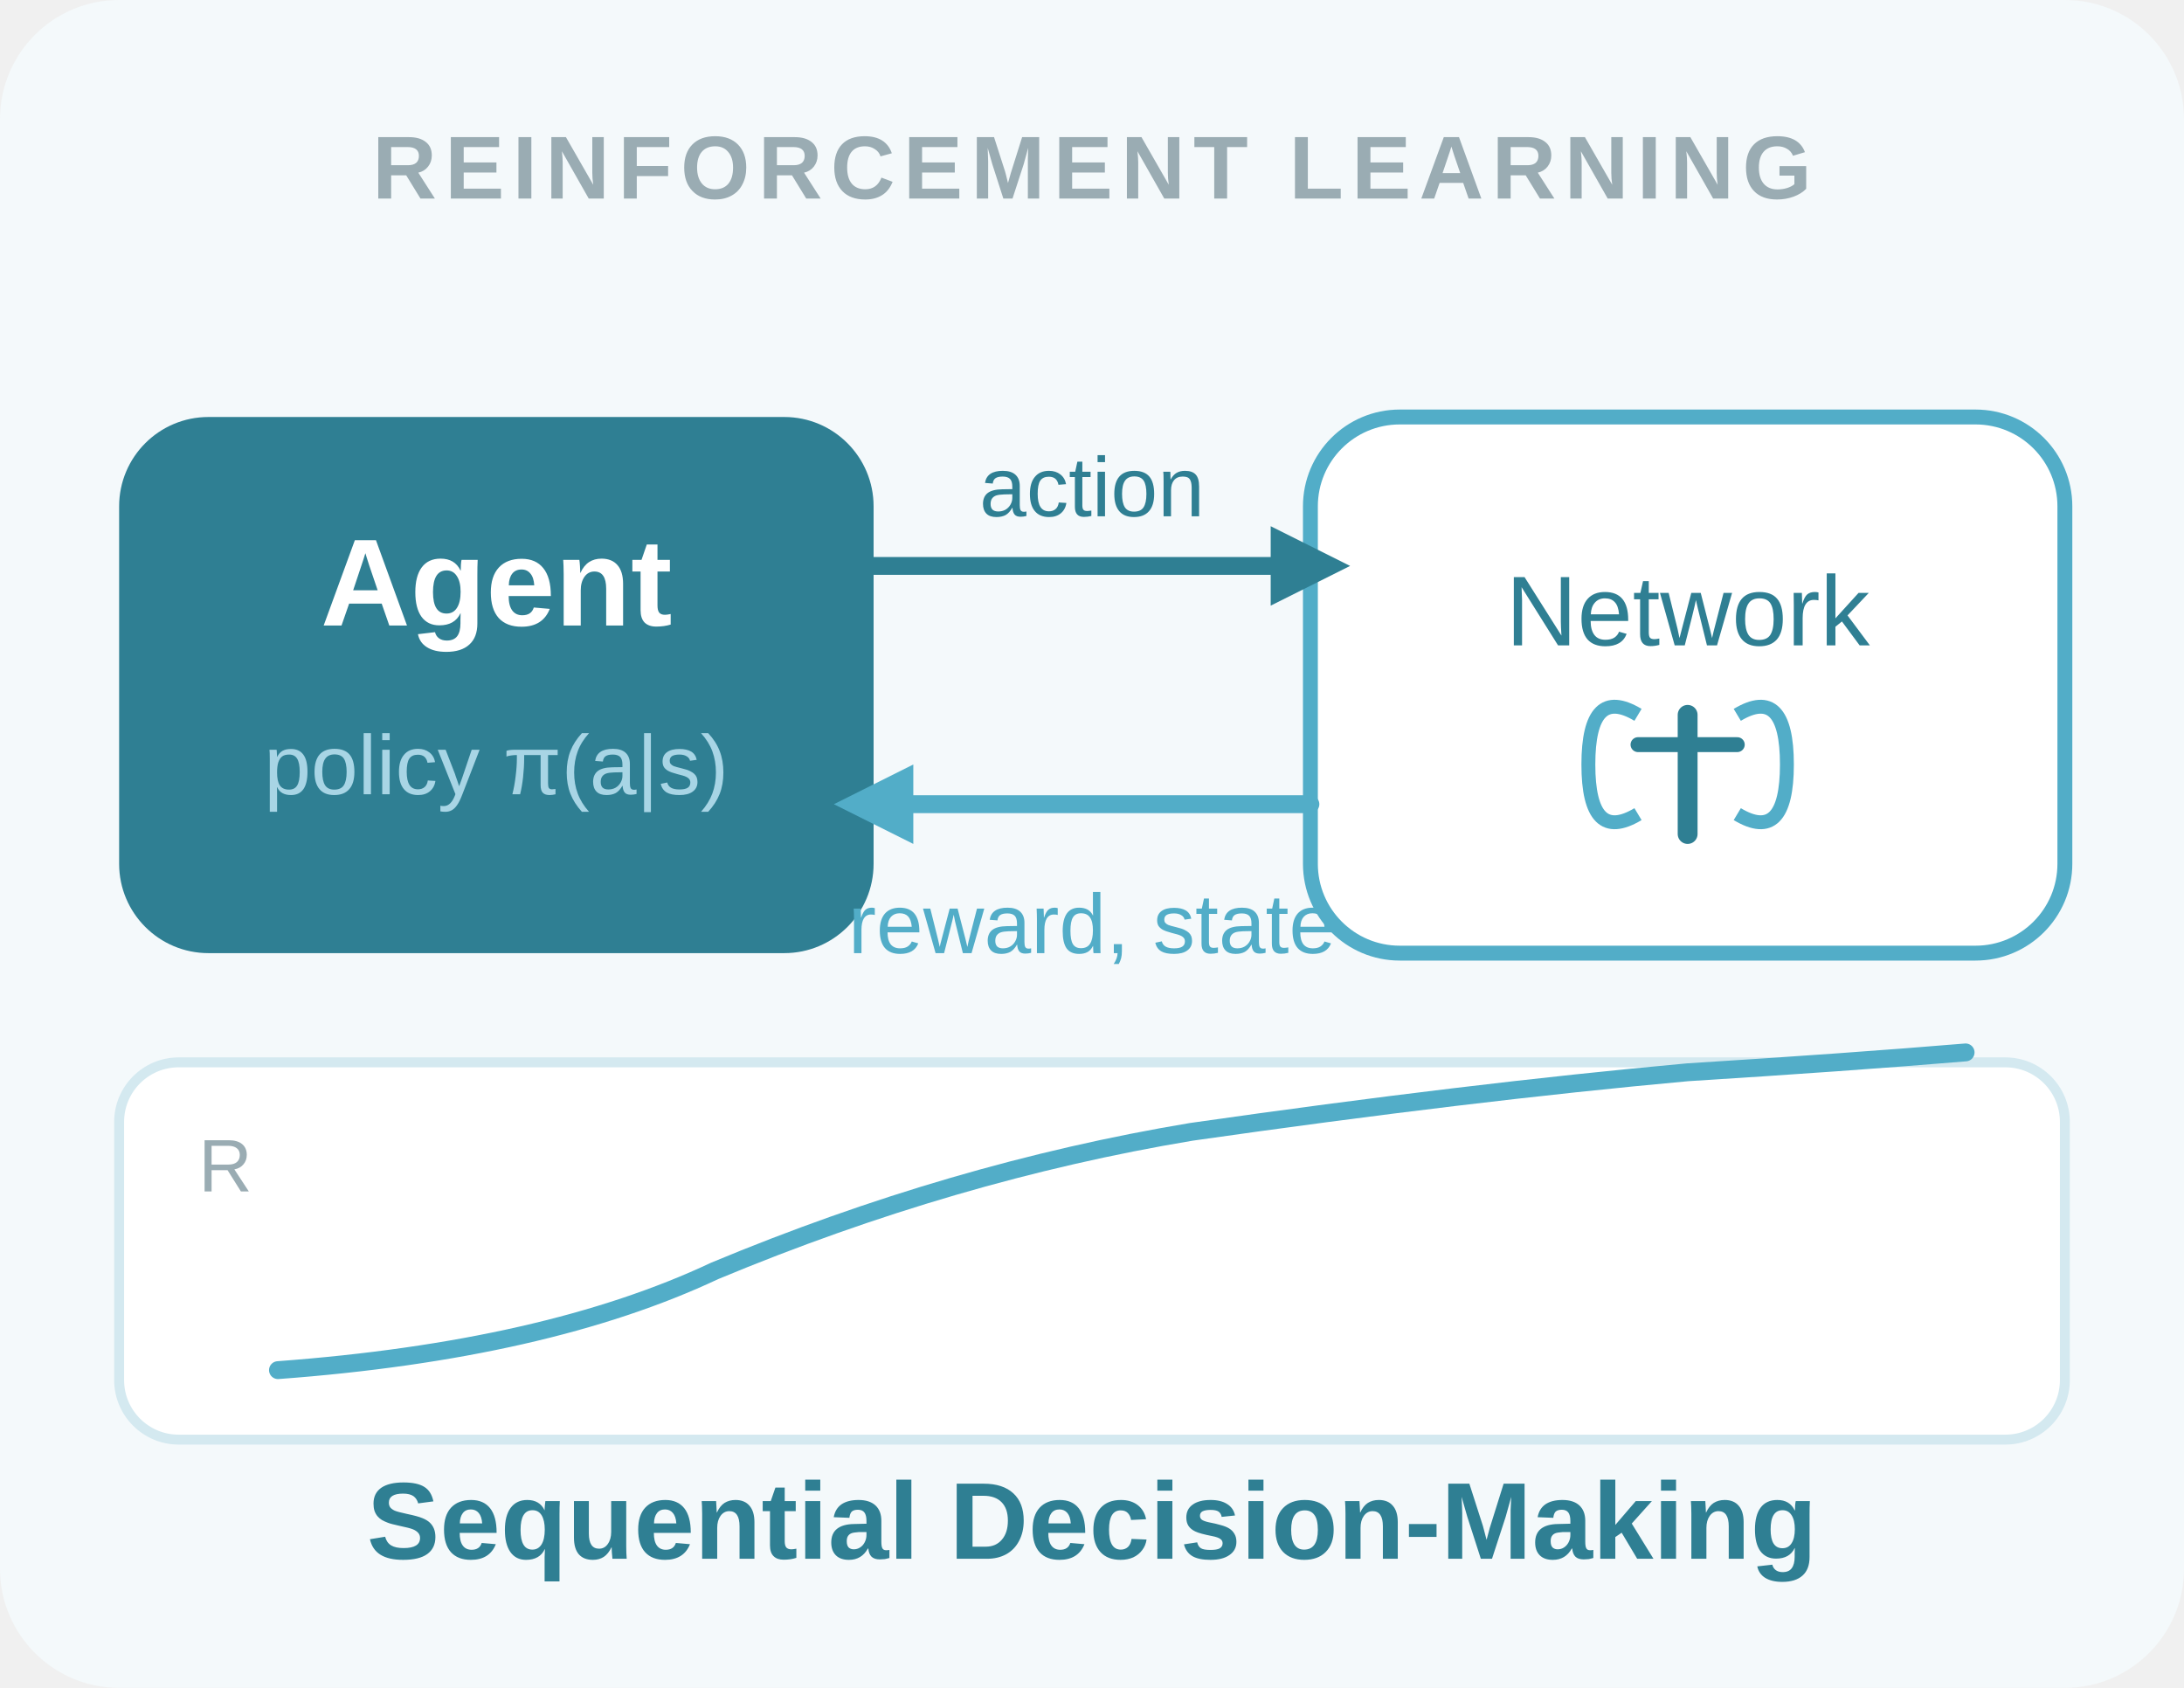
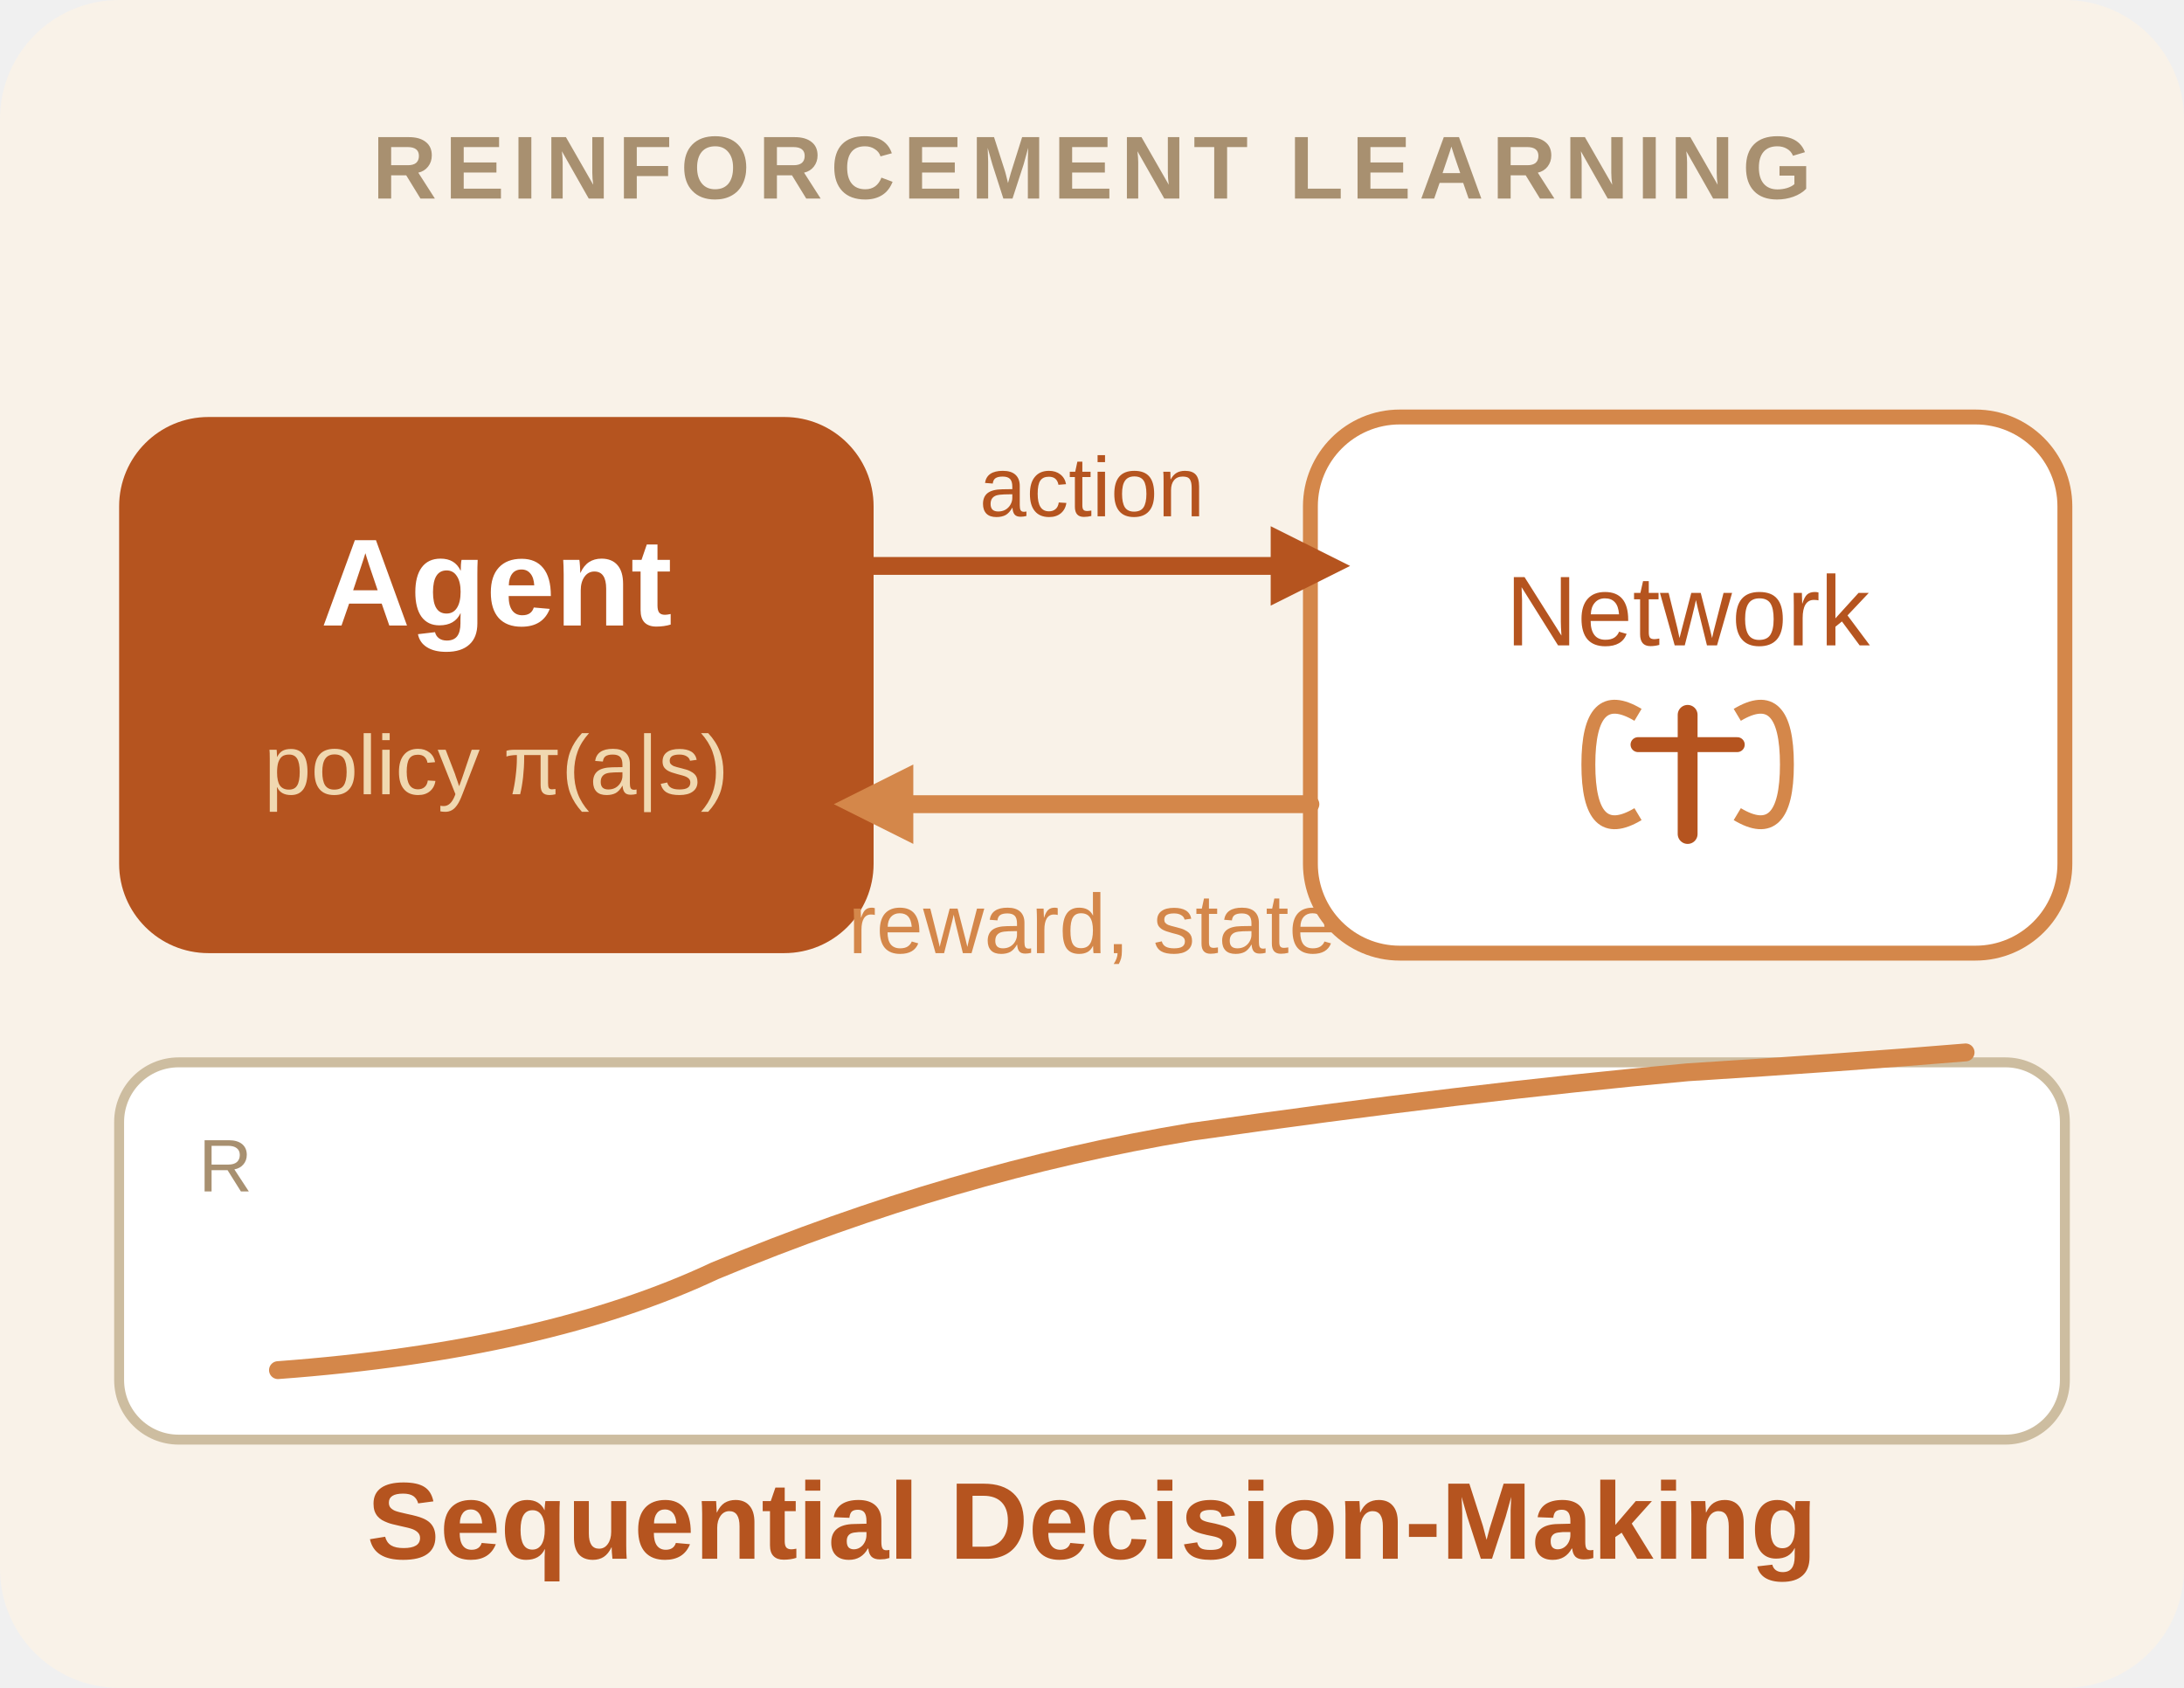
<svg xmlns="http://www.w3.org/2000/svg" viewBox="0 0 220 170">
-   <rect width="220" height="170" fill="#f4f9fb" rx="12" />
-   <text x="110" y="20" text-anchor="middle" font-family="'Segoe UI',Arial,sans-serif" font-size="9" font-weight="700" letter-spacing="0.09em" fill="#9aacb3">REINFORCEMENT LEARNING</text>
-   <rect x="12" y="42" width="76" height="54" rx="9" fill="#2f7f93" />
-   <text x="50" y="63" text-anchor="middle" font-family="'Segoe UI',Arial,sans-serif" font-size="12.5" font-weight="600" fill="white">Agent</text>
-   <text x="50" y="80" text-anchor="middle" font-family="'Segoe UI',Arial,sans-serif" font-size="8.5" fill="#a8d5e5">policy π(a|s)</text>
-   <rect x="132" y="42" width="76" height="54" rx="9" fill="white" stroke="#52adc8" stroke-width="1.5" />
-   <line x1="170" y1="84" x2="170" y2="72" stroke="#2f7f93" stroke-width="2" stroke-linecap="round" />
-   <line x1="165" y1="75" x2="175" y2="75" stroke="#2f7f93" stroke-width="1.5" stroke-linecap="round" />
-   <path d="M 175 72 Q 180 69 180 77 Q 180 85 175 82" fill="none" stroke="#52adc8" stroke-width="1.4" />
-   <path d="M 165 72 Q 160 69 160 77 Q 160 85 165 82" fill="none" stroke="#52adc8" stroke-width="1.4" />
-   <text x="170" y="65" text-anchor="middle" font-family="'Segoe UI',Arial,sans-serif" font-size="10" font-weight="500" fill="#2f7f93">Network</text>
-   <path d="M 88 57 L 132 57" stroke="#2f7f93" stroke-width="1.8" stroke-linecap="round" />
-   <polygon points="128,53 136,57 128,61" fill="#2f7f93" />
-   <text x="110" y="52" text-anchor="middle" font-family="'Segoe UI',Arial,sans-serif" font-size="8.5" fill="#2f7f93">action</text>
-   <path d="M 132 81 L 88 81" stroke="#52adc8" stroke-width="1.8" stroke-linecap="round" />
-   <polygon points="92,77 84,81 92,85" fill="#52adc8" />
-   <text x="110" y="96" text-anchor="middle" font-family="'Segoe UI',Arial,sans-serif" font-size="8.5" fill="#52adc8">reward, state</text>
-   <rect x="12" y="107" width="196" height="38" rx="6" fill="white" stroke="#d4e9f0" stroke-width="1" />
-   <text x="20" y="120" font-family="'Segoe UI',Arial,sans-serif" font-size="7.5" fill="#9aacb3">R</text>
-   <path d="M 28 138 Q 55 136 72 128 Q 96 118 120 114 Q 148 110 170 108 Q 186 107 198 106" fill="none" stroke="#52adc8" stroke-width="1.8" stroke-linecap="round" />
-   <text x="110" y="157" text-anchor="middle" font-family="'Segoe UI',Arial,sans-serif" font-size="11" font-weight="600" fill="#2f7f93">Sequential Decision-Making</text>
+   <rect width="220" height="170" fill="#F9F2E8" rx="12" />
+   <text x="110" y="20" text-anchor="middle" font-family="'-apple-system','Segoe UI',Arial,sans-serif" font-size="9" font-weight="700" letter-spacing="0.09em" fill="#A89070">REINFORCEMENT LEARNING</text>
+   <rect x="12" y="42" width="76" height="54" rx="9" fill="#B5541F" />
+   <text x="50" y="63" text-anchor="middle" font-family="'-apple-system','Segoe UI',Arial,sans-serif" font-size="12.5" font-weight="600" fill="white">Agent</text>
+   <text x="50" y="80" text-anchor="middle" font-family="'-apple-system','Segoe UI',Arial,sans-serif" font-size="8.5" fill="#F0D8B0">policy π(a|s)</text>
+   <rect x="132" y="42" width="76" height="54" rx="9" fill="#ffffff" stroke="#D4874A" stroke-width="1.5" />
+   <line x1="170" y1="84" x2="170" y2="72" stroke="#B5541F" stroke-width="2" stroke-linecap="round" />
+   <line x1="165" y1="75" x2="175" y2="75" stroke="#B5541F" stroke-width="1.5" stroke-linecap="round" />
+   <path d="M 175 72 Q 180 69 180 77 Q 180 85 175 82" fill="none" stroke="#D4874A" stroke-width="1.4" />
+   <path d="M 165 72 Q 160 69 160 77 Q 160 85 165 82" fill="none" stroke="#D4874A" stroke-width="1.4" />
+   <text x="170" y="65" text-anchor="middle" font-family="'-apple-system','Segoe UI',Arial,sans-serif" font-size="10" font-weight="500" fill="#B5541F">Network</text>
+   <path d="M 88 57 L 132 57" stroke="#B5541F" stroke-width="1.8" stroke-linecap="round" />
+   <polygon points="128,53 136,57 128,61" fill="#B5541F" />
+   <text x="110" y="52" text-anchor="middle" font-family="'-apple-system','Segoe UI',Arial,sans-serif" font-size="8.5" fill="#B5541F">action</text>
+   <path d="M 132 81 L 88 81" stroke="#D4874A" stroke-width="1.8" stroke-linecap="round" />
+   <polygon points="92,77 84,81 92,85" fill="#D4874A" />
+   <text x="110" y="96" text-anchor="middle" font-family="'-apple-system','Segoe UI',Arial,sans-serif" font-size="8.5" fill="#D4874A">reward, state</text>
+   <rect x="12" y="107" width="196" height="38" rx="6" fill="#ffffff" stroke="#CDBDA0" stroke-width="1" />
+   <text x="20" y="120" font-family="'-apple-system','Segoe UI',Arial,sans-serif" font-size="7.5" fill="#A89070">R</text>
+   <path d="M 28 138 Q 55 136 72 128 Q 96 118 120 114 Q 148 110 170 108 Q 186 107 198 106" fill="none" stroke="#D4874A" stroke-width="1.8" stroke-linecap="round" />
+   <text x="110" y="157" text-anchor="middle" font-family="'-apple-system','Segoe UI',Arial,sans-serif" font-size="11" font-weight="600" fill="#B5541F">Sequential Decision-Making</text>
</svg>
